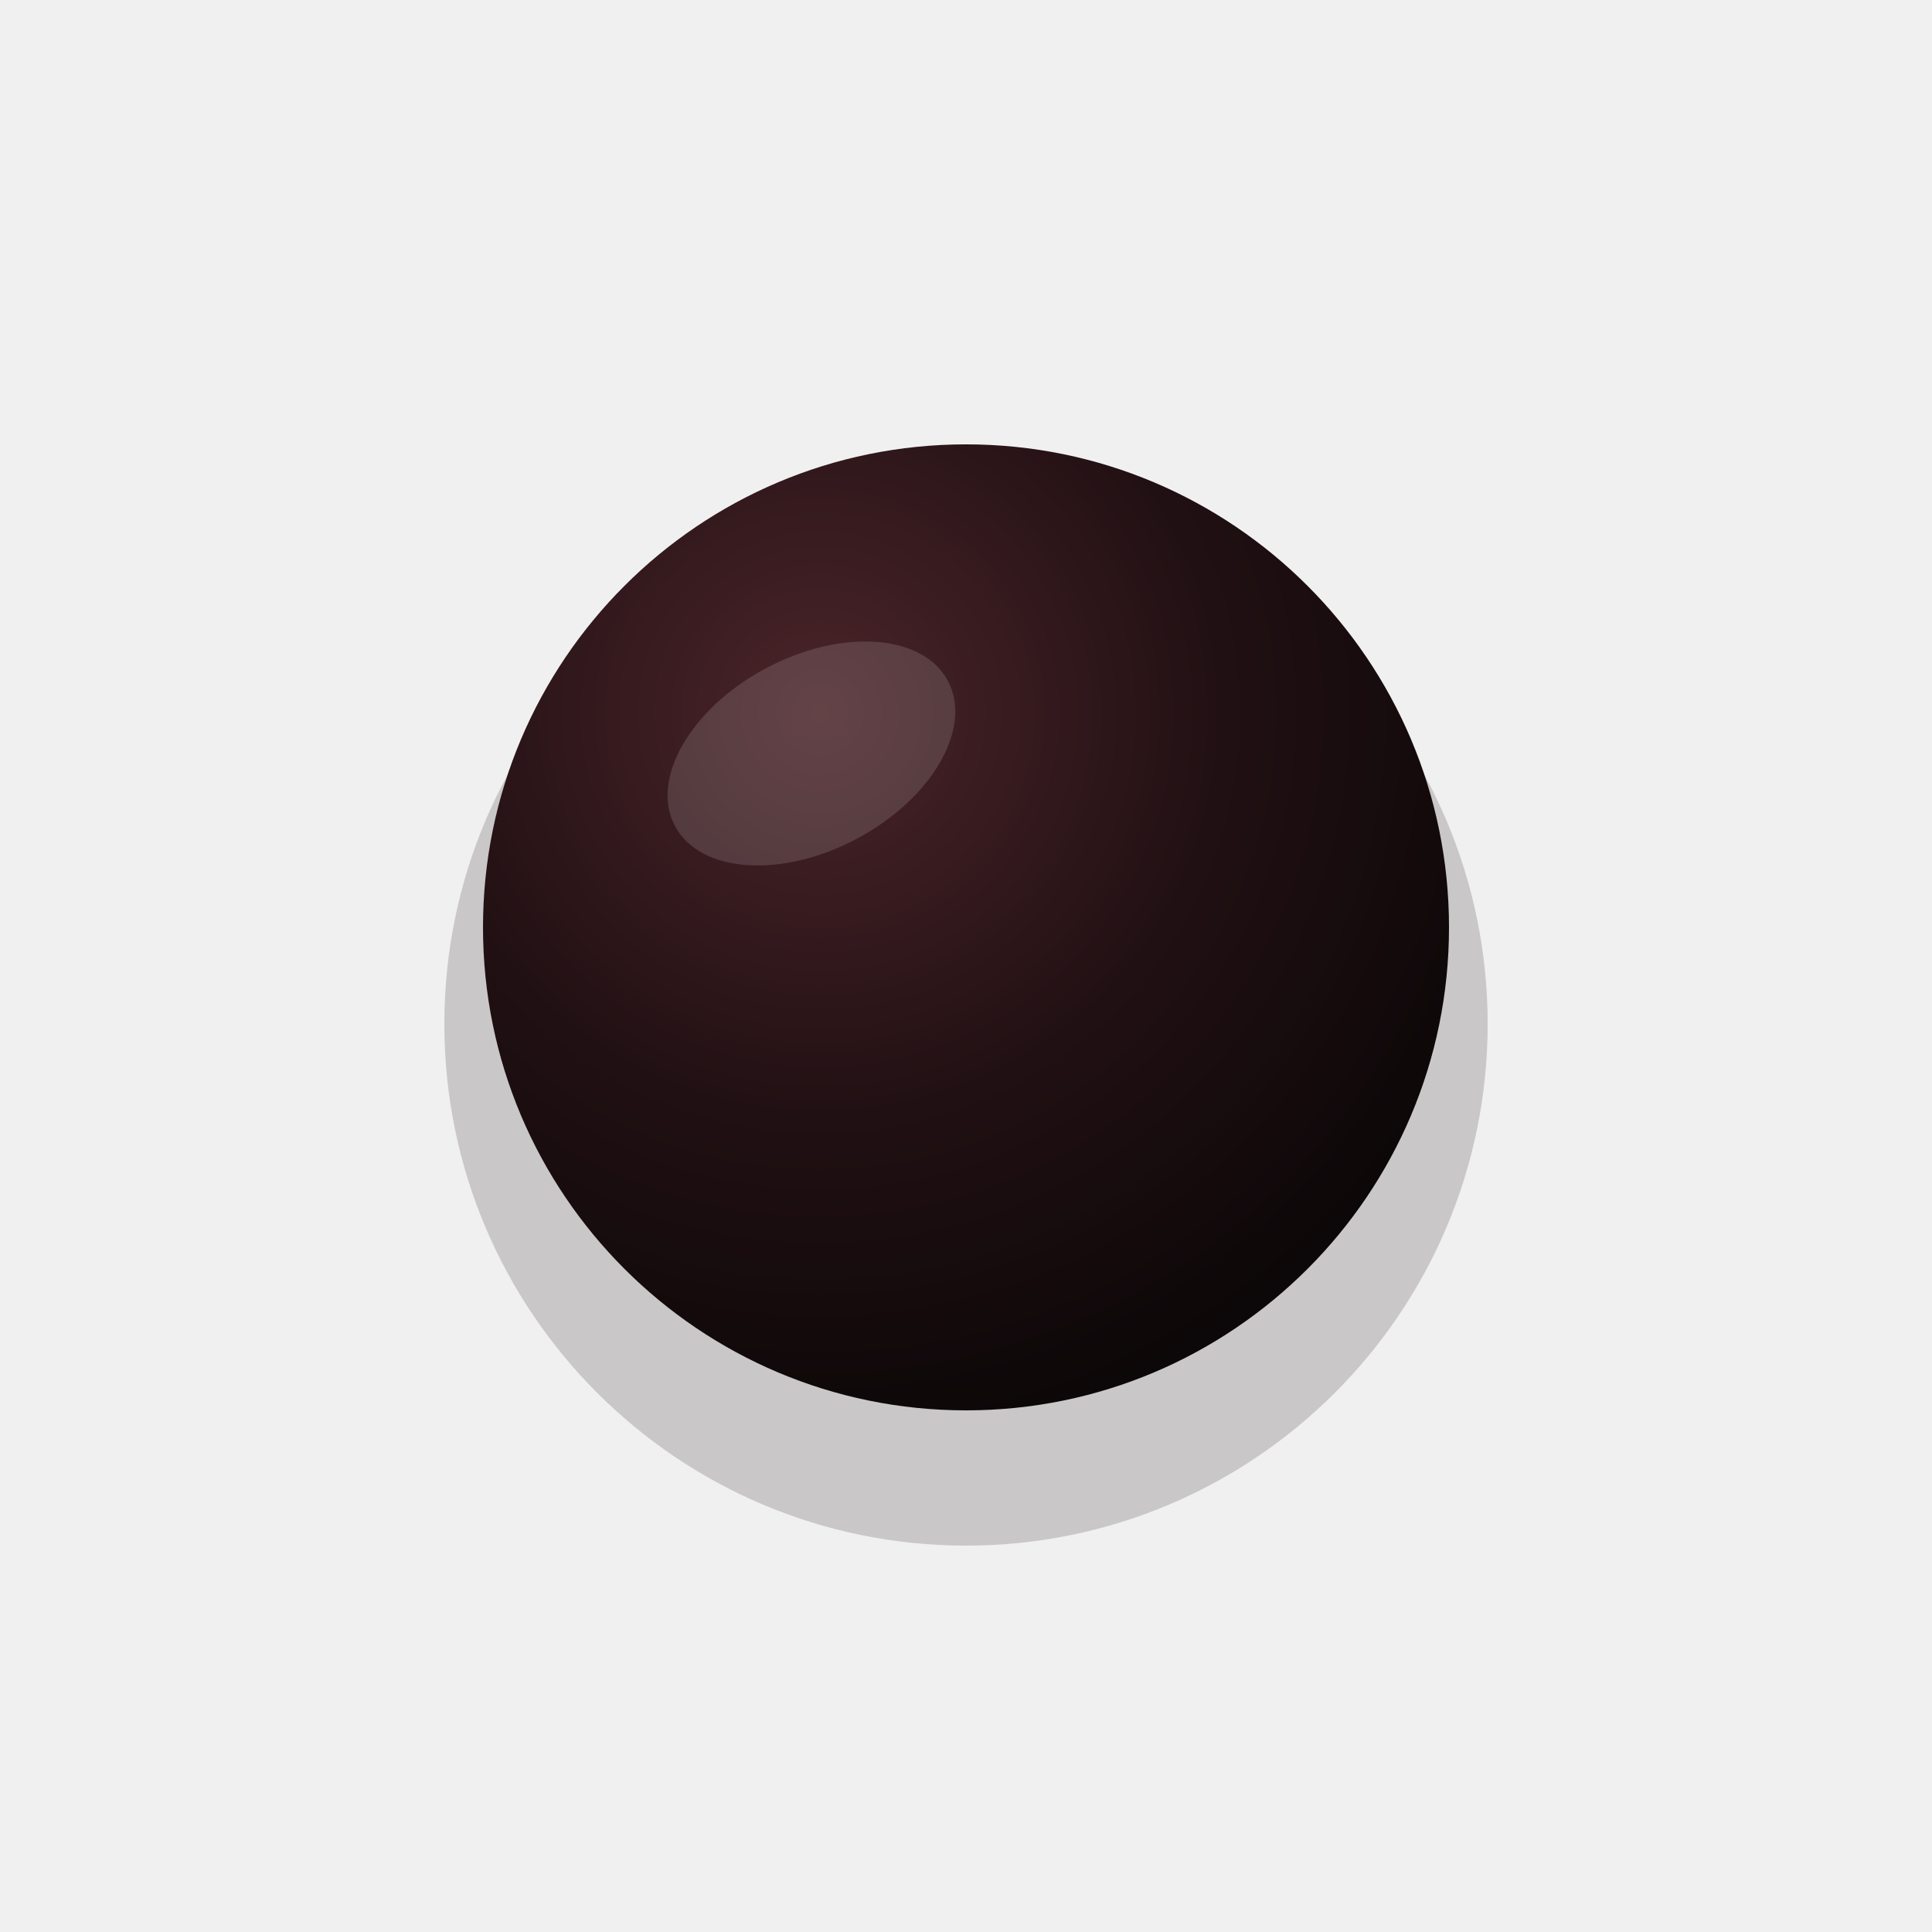
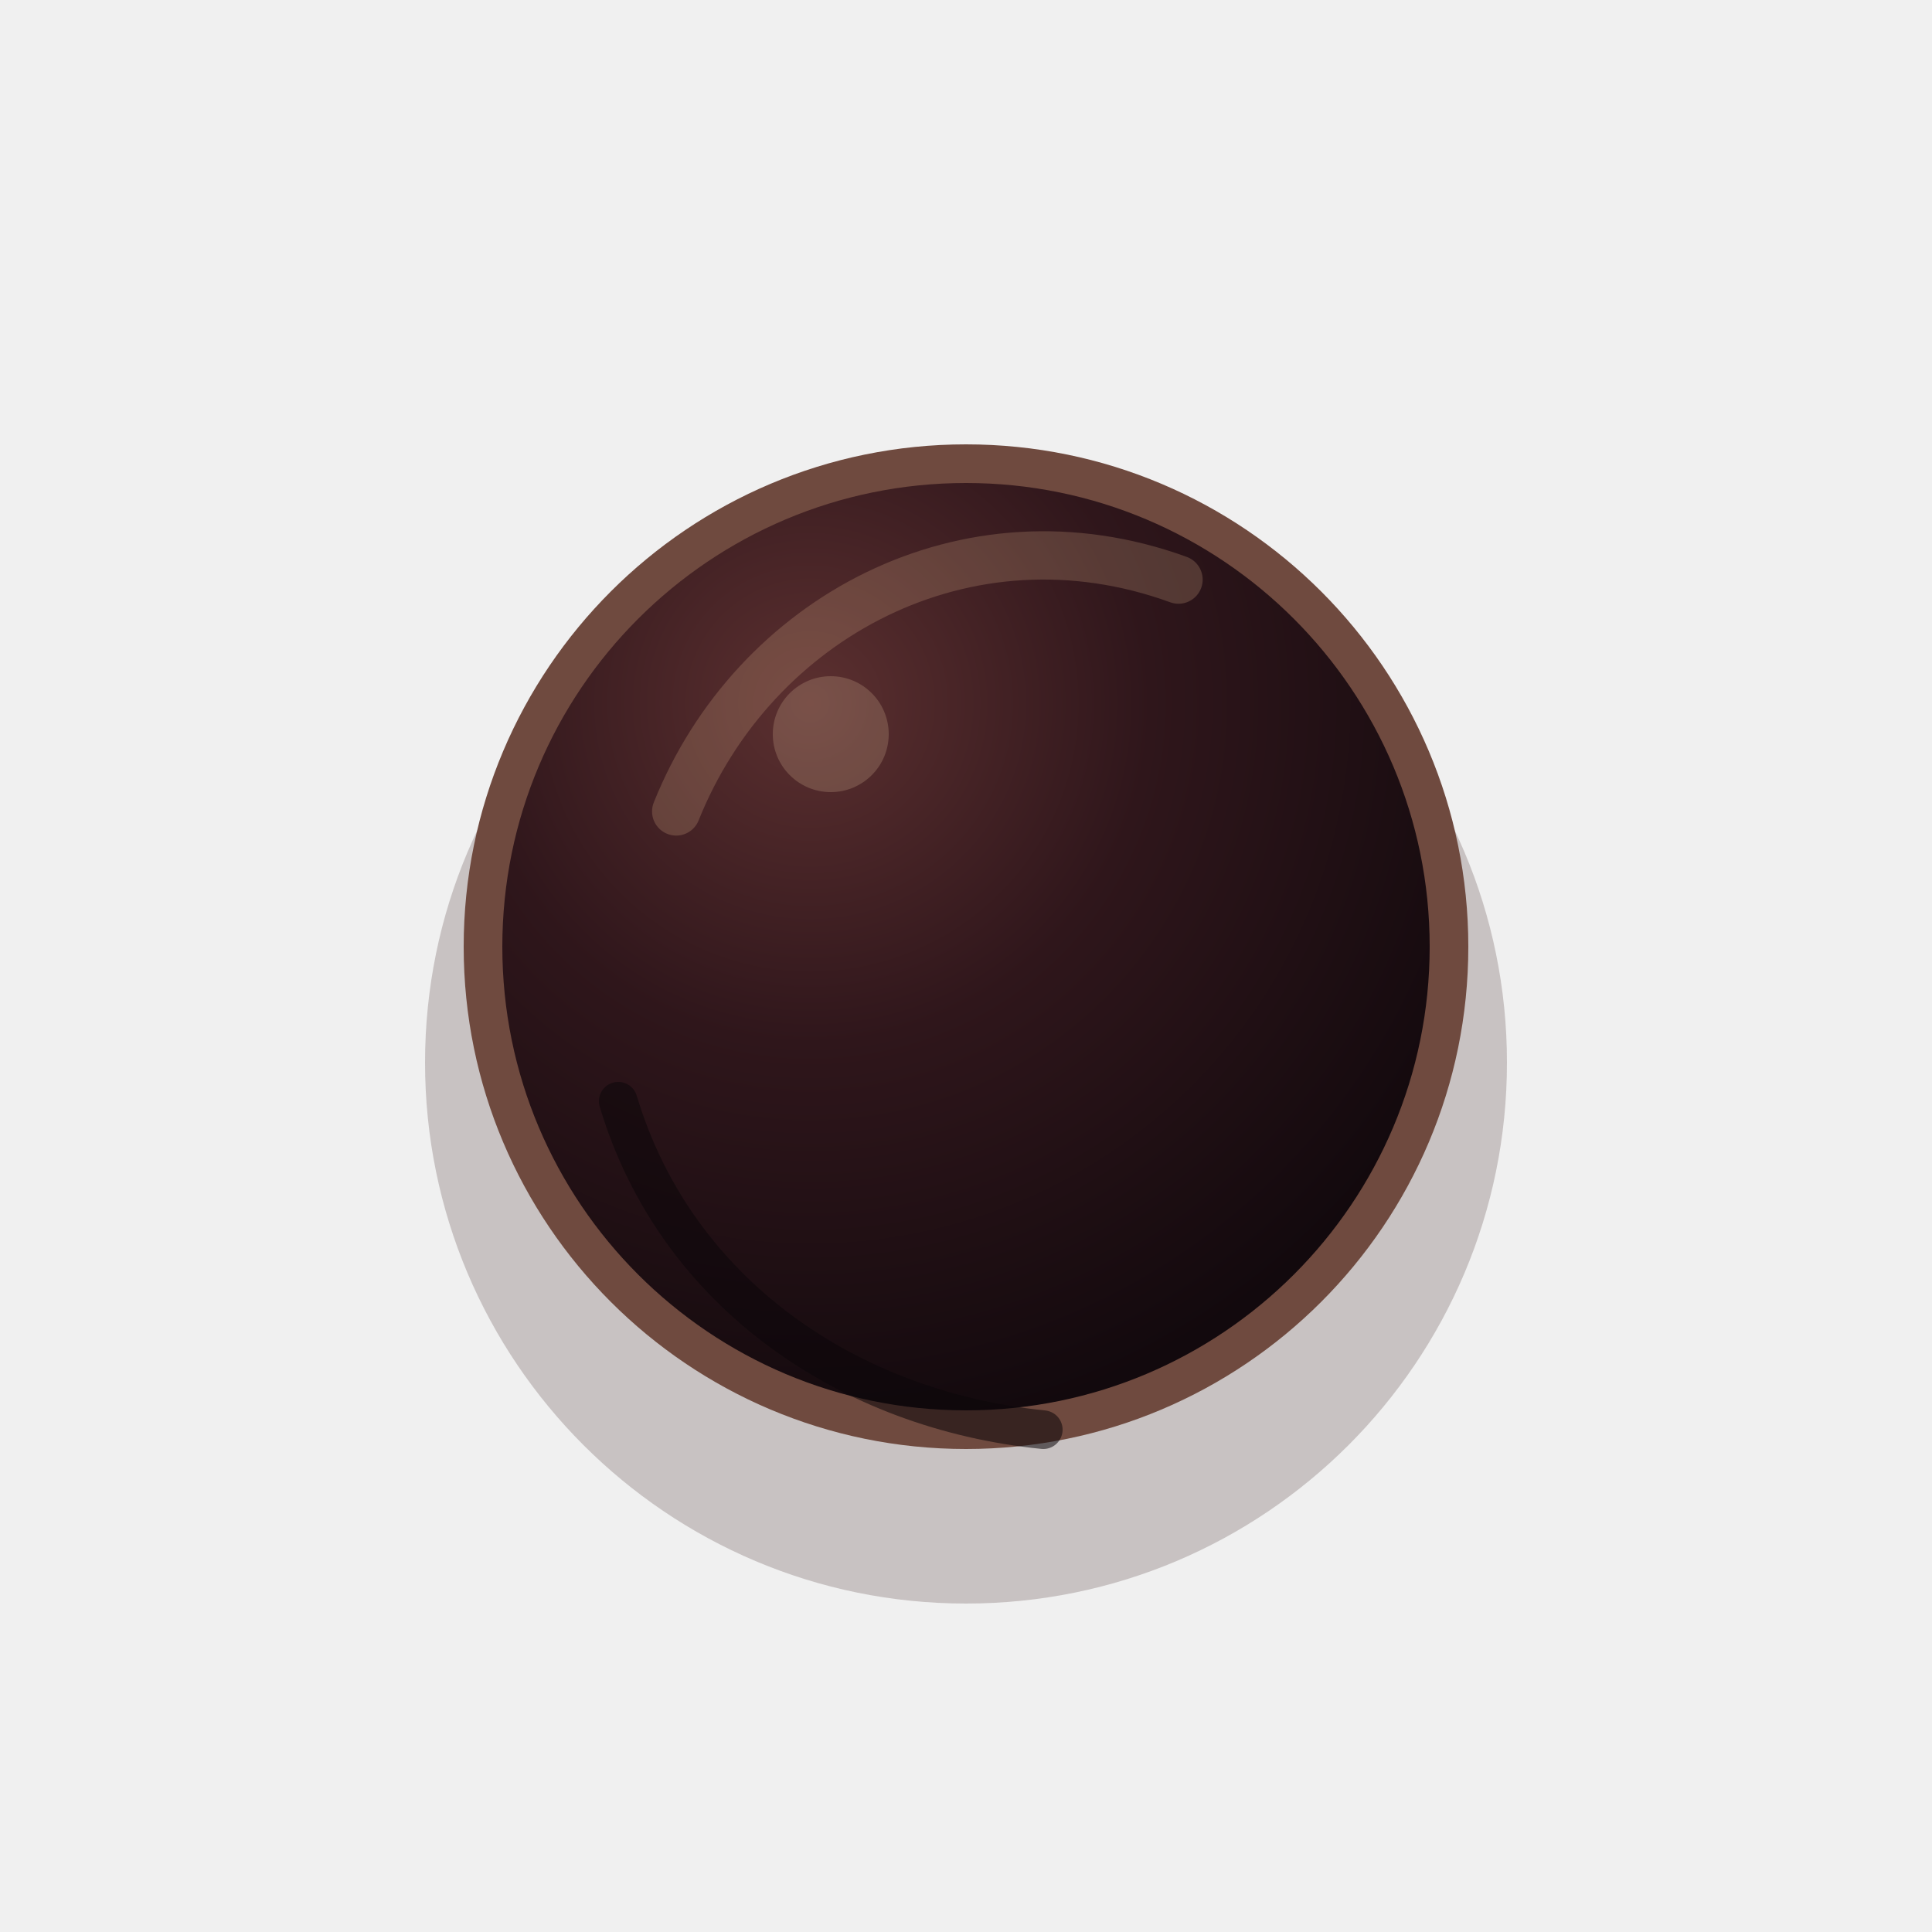
<svg xmlns="http://www.w3.org/2000/svg" viewBox="0 0 100 100">
  <defs>
-     <radialGradient id="licorice" cx="35%" cy="28%" r="75%">
-       <stop offset="0" stop-color="#4b252a" />
-       <stop offset=".55" stop-color="#211013" />
-       <stop offset="1" stop-color="#0c0708" />
+     <radialGradient id="licorice" cx="34%" cy="25%" r="76%">
+       <stop offset="0" stop-color="#5c3030" />
+       <stop offset=".46" stop-color="#2f161b" />
+       <stop offset="1" stop-color="#12090d" />
    </radialGradient>
  </defs>
-   <circle cx="50" cy="53" r="27" fill="#160b0d" opacity=".18" />
-   <circle cx="50" cy="48" r="25" fill="url(#licorice)" />
-   <ellipse cx="42" cy="39" rx="8" ry="5" fill="#fff" opacity=".14" transform="rotate(-28 42 39)" />
+   <circle cx="50" cy="55" r="28" fill="#3a2020" opacity=".22" />
+   <circle cx="50" cy="49" r="25" fill="url(#licorice)" stroke="#6f4a3f" stroke-width="2" />
+   <path d="M35 42c4-10 15-16 26-12" fill="none" stroke="#d4aa85" stroke-width="2.5" stroke-linecap="round" opacity=".24" />
+   <path d="M32 57c3 10 12 16 22 17" fill="none" stroke="#0b0609" stroke-width="2" stroke-linecap="round" opacity=".55" />
+   <circle cx="43" cy="38" r="3" fill="#f1d4a9" opacity=".2" />
</svg>
